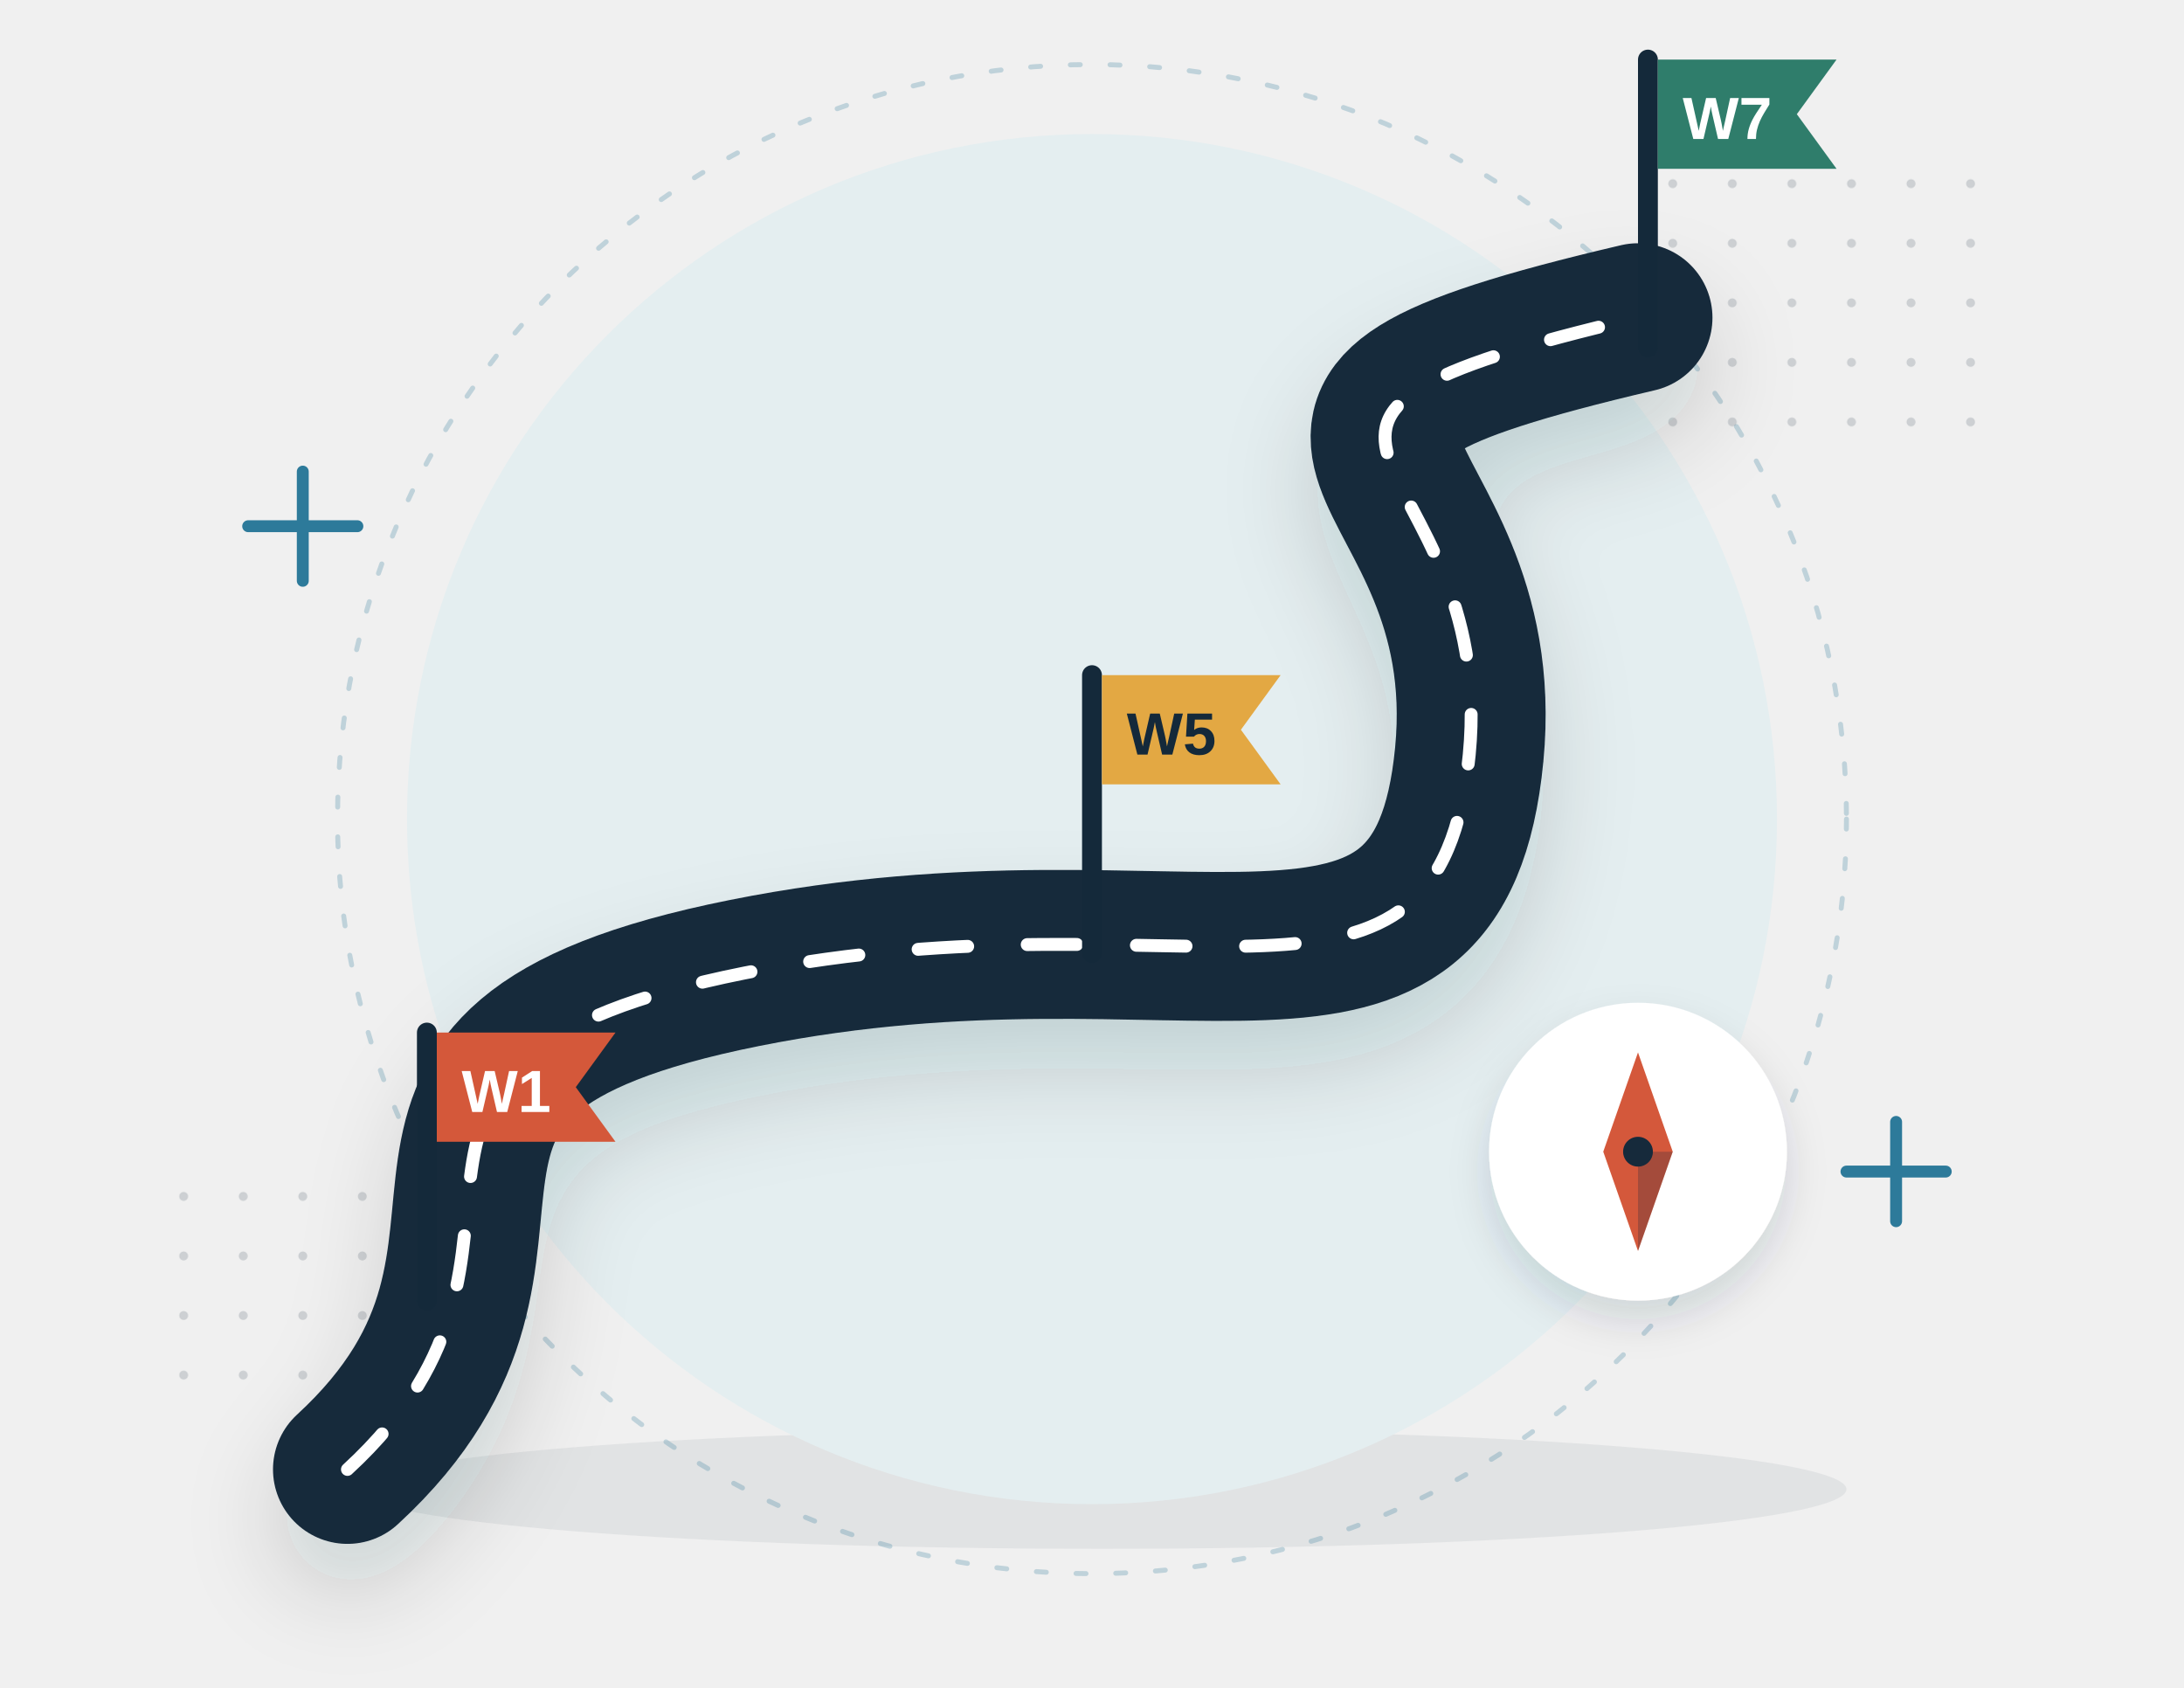
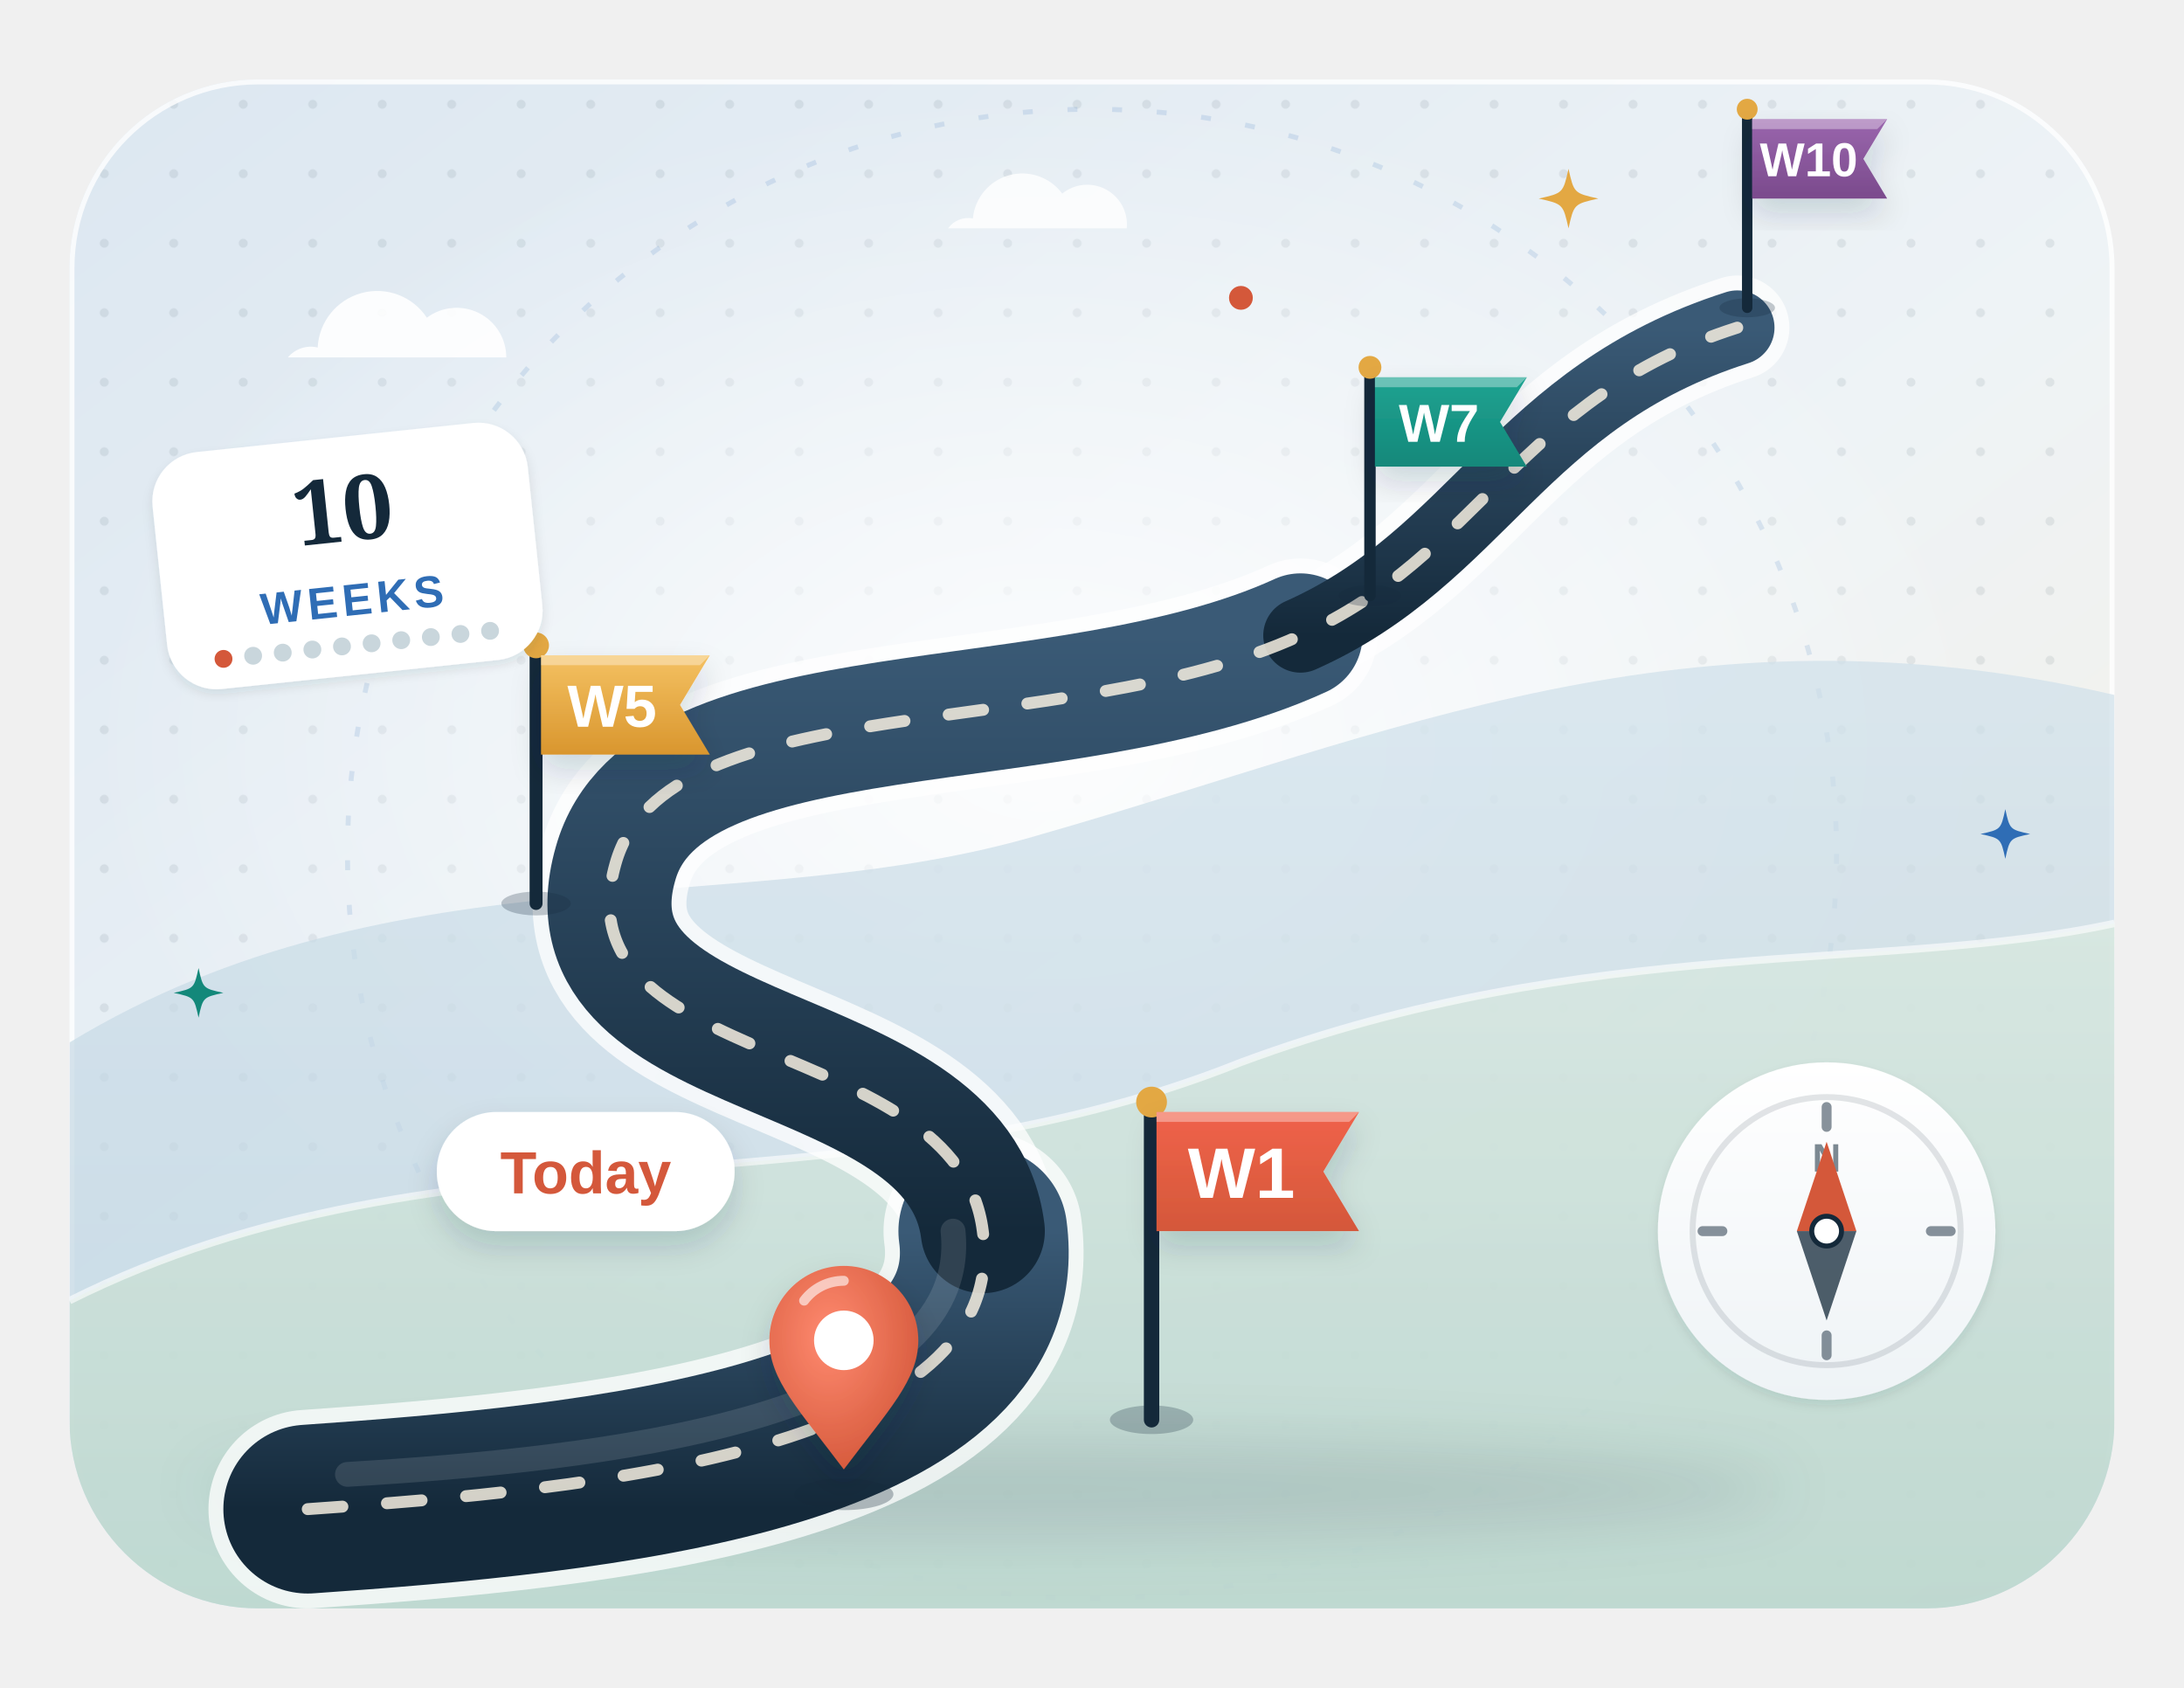
- <svg xmlns="http://www.w3.org/2000/svg" viewBox="0 0 440 340" fill="none" role="img" aria-label="A winding road through ten weeks with flags at Week 1, Week 5 and Week 7">
+ <svg xmlns="http://www.w3.org/2000/svg" viewBox="0 0 440 340" fill="none" role="img" aria-labelledby="so-t">
  <style>
-   .fl { animation: fl 5s ease-in-out infinite; transform-box: fill-box; transform-origin: center; }
-   .fl2 { animation-delay: -1.7s; } .fl3 { animation-delay: -3.3s; }
-   .tw { animation: tw 2.8s ease-in-out infinite; transform-box: fill-box; transform-origin: center; } .tw2 { animation-delay: -1.4s; }
-   @keyframes fl { 0%, 100% { transform: translateY(0); } 50% { transform: translateY(-7px); } }
-   @keyframes tw { 0%, 100% { opacity: .3; transform: scale(.7); } 50% { opacity: 1; transform: scale(1.05); } }
-   .dash { animation: dash 2.4s linear infinite; } @keyframes dash { to { stroke-dashoffset: -44; } } .flag { animation: wave 3s ease-in-out infinite; transform-box: fill-box; transform-origin: left bottom; } .f2 { animation-delay: -1s; } .f3 { animation-delay: -2s; } @keyframes wave { 0%,100% { transform: rotate(-2deg); } 50% { transform: rotate(2deg); } }
-   @media (prefers-reduced-motion: reduce) { * { animation: none !important; } }
+ .so-tw { animation: so-tw 3.2s ease-in-out infinite; transform-box: fill-box; transform-origin: center; }
+ @keyframes so-tw { 0%, 100% { opacity: .35; transform: scale(.6); } 50% { opacity: 1; transform: scale(1); } }
+ .so-fa { animation: so-fl 7s ease-in-out infinite; } .so-fb { animation: so-fl 7s ease-in-out -3.5s infinite; } .so-fc { animation: so-fl 6s ease-in-out -1.8s infinite; }
+ @keyframes so-fl { 50% { transform: translateY(-4px); } }
+ .so-bl { animation: so-bl 5s infinite; transform-box: fill-box; transform-origin: center; }
+ @keyframes so-bl { 0%, 93%, 100% { transform: scaleY(1); } 96% { transform: scaleY(.1); } }
+ .so-tk { animation: so-tk 1s ease-in-out infinite; transform-box: fill-box; transform-origin: center top; }
+ @keyframes so-tk { 50% { transform: scaleY(.45); } }
+ .so-wv { animation: so-wv 3s ease-in-out infinite; transform-box: fill-box; transform-origin: left center; }
+ @keyframes so-wv { 50% { transform: scaleX(.86) skewY(3deg); } }
+ .so-dash { stroke-dasharray: 7 9; animation: so-dash 2.4s linear infinite; }
+ @keyframes so-dash { to { stroke-dashoffset: -32; } }
+ .so-bob { animation: so-bob 2.6s ease-in-out infinite; }
+ @keyframes so-bob { 50% { transform: translateY(-6px); } }
+ .so-ndl { animation: so-ndl 6s ease-in-out infinite; transform-origin: 368px 248px; }
+ @keyframes so-ndl { 0%, 100% { transform: rotate(-12deg); } 50% { transform: rotate(14deg); } }
+ .so-cl { animation: so-cl 12s ease-in-out infinite; }
+ @keyframes so-cl { 50% { transform: translateX(14px); } }
+ @media (prefers-reduced-motion: reduce) { * { animation: none !important; } }
</style>
  <defs>
-     <filter id="s" x="-40%" y="-40%" width="180%" height="180%">
-       <feDropShadow dx="0" dy="10" stdDeviation="9" flood-color="#14293a" flood-opacity=".15" />
+     <linearGradient id="so-bg" x1="0" y1="0" x2="1" y2="1">
+       <stop offset="0" stop-color="#dce7f1" />
+       <stop offset=".55" stop-color="#eef3f6" />
+       <stop offset="1" stop-color="#f6efe1" />
+     </linearGradient>
+     <pattern id="so-dots" width="14" height="14" patternUnits="userSpaceOnUse">
+       <circle cx="7" cy="7" r=".9" fill="#14293a" fill-opacity=".08" />
+     </pattern>
+     <clipPath id="so-clip">
+       <rect x="14" y="16" width="412" height="308" rx="38" />
+     </clipPath>
+     <radialGradient id="so-glow" cx=".5" cy=".5" r=".5">
+       <stop offset="0" stop-color="#fff" stop-opacity=".85" />
+       <stop offset="1" stop-color="#fff" stop-opacity="0" />
+     </radialGradient>
+     <filter id="so-sh" x="-25%" y="-25%" width="150%" height="160%">
+       <feDropShadow dx="0" dy="7" stdDeviation="7" flood-color="#14293a" flood-opacity=".16" />
+       <feDropShadow dx="0" dy="1" stdDeviation="1" flood-color="#14293a" flood-opacity=".1" />
    </filter>
-     <filter id="s2" x="-40%" y="-40%" width="180%" height="180%">
-       <feDropShadow dx="0" dy="4" stdDeviation="4" flood-color="#14293a" flood-opacity=".14" />
+     <filter id="so-sh2" x="-30%" y="-30%" width="160%" height="170%">
+       <feDropShadow dx="0" dy="3" stdDeviation="3" flood-color="#14293a" flood-opacity=".16" />
    </filter>
-     <pattern id="d" width="12" height="12" patternUnits="userSpaceOnUse">
-       <circle cx="1" cy="1" r=".9" fill="#14293a" opacity=".16" />
-     </pattern>
+     <filter id="so-blur" x="-30%" y="-80%" width="160%" height="260%">
+       <feGaussianBlur stdDeviation="6" />
+     </filter>
+     <linearGradient id="so-paper" x1="0" y1="0" x2="0" y2="1">
+       <stop offset="0" stop-color="#fff" />
+       <stop offset="1" stop-color="#fbf7ef" />
+     </linearGradient>
+     <linearGradient id="so-shine" x1="0" y1="0" x2="0" y2="1">
+       <stop offset="0" stop-color="#fff" stop-opacity=".55" />
+       <stop offset="1" stop-color="#fff" stop-opacity="0" />
+     </linearGradient>
+     <linearGradient id="so-road" x1="0" y1="0" x2="0" y2="1">
+       <stop offset="0" stop-color="#3a5a76" />
+       <stop offset="1" stop-color="#14293a" />
+     </linearGradient>
+     <linearGradient id="so-h1" x1="0" y1="0" x2="0" y2="1">
+       <stop offset="0" stop-color="#cfe0ea" />
+       <stop offset="1" stop-color="#b9d0de" />
+     </linearGradient>
+     <linearGradient id="so-h2" x1="0" y1="0" x2="0" y2="1">
+       <stop offset="0" stop-color="#d8e8e0" />
+       <stop offset="1" stop-color="#bcd8cc" />
+     </linearGradient>
+     <linearGradient id="so-fc" x1="0" y1="0" x2="0" y2="1">
+       <stop offset="0" stop-color="#f0624a" />
+       <stop offset="1" stop-color="#d4583a" />
+     </linearGradient>
+     <linearGradient id="so-fg" x1="0" y1="0" x2="0" y2="1">
+       <stop offset="0" stop-color="#f4c162" />
+       <stop offset="1" stop-color="#d9962e" />
+     </linearGradient>
+     <linearGradient id="so-ft" x1="0" y1="0" x2="0" y2="1">
+       <stop offset="0" stop-color="#1fa391" />
+       <stop offset="1" stop-color="#13887a" />
+     </linearGradient>
+     <linearGradient id="so-fp" x1="0" y1="0" x2="0" y2="1">
+       <stop offset="0" stop-color="#9a66ad" />
+       <stop offset="1" stop-color="#7a4a8c" />
+     </linearGradient>
+     <radialGradient id="so-pin" cx="0.4" cy="0.35" r="0.7">
+       <stop offset="0" stop-color="#ff8a70" />
+       <stop offset="1" stop-color="#d4583a" />
+     </radialGradient>
+     <linearGradient id="so-card" x1="0" y1="0" x2="0" y2="1">
+       <stop offset="0" stop-color="#fff" />
+       <stop offset="1" stop-color="#eef3f6" />
+     </linearGradient>
  </defs>
-   <ellipse cx="222" cy="300" rx="150" ry="12" fill="#14293a" opacity=".07" />
-   <circle cx="220" cy="165" r="138" fill="#e4eef0" />
-   <circle cx="220" cy="165" r="152" stroke="#2d7a9a" stroke-opacity=".25" stroke-dasharray="2 6" stroke-linecap="round" />
-   <rect x="326" y="30" width="72" height="60" fill="url(#d)" />
-   <rect x="36" y="238" width="60" height="48" fill="url(#d)" />
-   <path class="tw" d="M50 106h22m-11-11v22" stroke="#2d7a9a" stroke-width="2.4" stroke-linecap="round" />
-   <path class="tw tw2" d="M372 236h20m-10-10v20" stroke="#2d7a9a" stroke-width="2.4" stroke-linecap="round" />
-   <path d="M70 296C120 250 60 214 150 196S290 214 296 152 236 86 330 64" stroke="#14293a" stroke-width="30" stroke-linecap="round" filter="url(#s)" />
-   <path d="M70 296C120 250 60 214 150 196S290 214 296 152 236 86 330 64" stroke="#fff" stroke-width="2.6" stroke-linecap="round" stroke-dasharray="10 12" class="dash" />
-   <g class="flag">
-     <path d="M86 262v-54" stroke="#14293a" stroke-width="4" stroke-linecap="round" />
-     <path d="M88 208h36l-8 11 8 11H88z" fill="#d4583a" />
-     <text x="102" y="224" font-family="'Helvetica Neue', Arial, sans-serif" font-weight="800" font-size="12" fill="#fff" text-anchor="middle">W1</text>
+   <rect x="14" y="16" width="412" height="308" rx="38" fill="url(#so-bg)" />
+   <g clip-path="url(#so-clip)">
+     <rect x="14" y="16" width="412" height="308" fill="url(#so-dots)" />
+     <ellipse cx="210" cy="150" rx="190" ry="130" fill="url(#so-glow)" />
+     <circle cx="220" cy="172" r="150" stroke="#2f6db5" stroke-opacity=".14" stroke-dasharray="2 7" />
  </g>
-   <g class="flag f2">
-     <path d="M220 192v-56" stroke="#14293a" stroke-width="4" stroke-linecap="round" />
-     <path d="M222 136h36l-8 11 8 11h-36z" fill="#e3a843" />
-     <text x="236" y="152" font-family="'Helvetica Neue', Arial, sans-serif" font-weight="800" font-size="12" fill="#14293a" text-anchor="middle">W5</text>
+   <rect x="14.5" y="16.5" width="411" height="307" rx="37.5" stroke="#fff" stroke-opacity=".8" />
+   <g clip-path="url(#so-clip)">
+     <path d="M14 210C80 170 150 186 210 168C280 148 340 120 426 140V324H14z" fill="url(#so-h1)" opacity=".7" />
+     <path d="M14 262C90 224 170 246 250 214C320 188 380 196 426 186V324H14z" fill="url(#so-h2)" opacity=".8" />
+     <path d="M14 262C90 224 170 246 250 214C320 188 380 196 426 186" stroke="#fff" stroke-opacity=".6" stroke-width="1.5" />
  </g>
-   <g class="flag f3">
-     <path d="M332 70V12" stroke="#14293a" stroke-width="4" stroke-linecap="round" />
-     <path d="M334 12h36l-8 11 8 11h-36z" fill="#2f7d6b" />
-     <text x="348" y="28" font-family="'Helvetica Neue', Arial, sans-serif" font-weight="800" font-size="12" fill="#fff" text-anchor="middle">W7</text>
+   <g class="so-cl" opacity=".9">
+     <path d="M64 70a12 12 0 0 1 22-6 10 10 0 0 1 16 8H58a6 6 0 0 1 6-2z" fill="#fff" />
  </g>
-   <g class="fl" filter="url(#s2)">
-     <circle cx="330" cy="232" r="30" fill="#fff" />
-     <path d="M330 212l7 20-7 20-7-20z" fill="#d4583a" />
-     <path d="M330 232l7 0-7 20z" fill="#14293a" opacity=".25" />
-     <circle cx="330" cy="232" r="3" fill="#14293a" />
+   <g class="so-cl" style="animation-delay:-6s" opacity=".8">
+     <path d="M196 44a10 10 0 0 1 18-5 8 8 0 0 1 13 7h-36a5 5 0 0 1 5-2z" fill="#fff" />
  </g>
+   <ellipse cx="200" cy="300" rx="160" ry="10" fill="#14293a" opacity="0.12" filter="url(#so-blur)" />
+   <path d="M62 304C120 300 204 292 198 248" stroke="#fff" stroke-opacity=".75" stroke-width="40" stroke-linecap="round" />
+   <path d="M198 248C193 208 112 216 124 174C134 138 214 150 262 128" stroke="#fff" stroke-opacity=".75" stroke-width="31" stroke-linecap="round" />
+   <path d="M262 128C298 112 306 80 350 66" stroke="#fff" stroke-opacity=".75" stroke-width="21" stroke-linecap="round" />
+   <path d="M62 304C120 300 204 292 198 248" stroke="url(#so-road)" stroke-width="34" stroke-linecap="round" />
+   <path d="M198 248C193 208 112 216 124 174C134 138 214 150 262 128" stroke="url(#so-road)" stroke-width="25" stroke-linecap="round" />
+   <path d="M262 128C298 112 306 80 350 66" stroke="url(#so-road)" stroke-width="15" stroke-linecap="round" />
+   <path d="M70 297C120 294 196 286 192 248" stroke="#fff" stroke-opacity=".12" stroke-width="5" stroke-linecap="round" />
+   <path class="so-dash" d="M62 304C120 300 204 292 198 248C193 208 112 216 124 174C134 138 214 150 262 128C298 112 306 80 350 66" stroke="#f6efe1" stroke-width="2.4" stroke-linecap="round" opacity=".85" />
+   <ellipse cx="352" cy="62" rx="5.6" ry="1.92" fill="#14293a" opacity=".25" />
+   <path d="M352 62V22" stroke="#14293a" stroke-width="2.1" stroke-linecap="round" />
+   <circle cx="352" cy="22" r="2.1" fill="#e3a843" />
+   <g class="so-wv" style="animation-delay:-2.2s">
+     <path d="M353 24h27.2l-4.8 8.0 4.8 8.0h-27.2z" fill="url(#so-fp)" filter="url(#so-sh2)" />
+     <path d="M353 24h27.2l-2 2H353z" fill="#fff" opacity=".35" />
+     <text x="364.4" y="35.5" text-anchor="middle" font-family="'Helvetica Neue', Arial, sans-serif" font-size="9.6" font-weight="800" fill="#fff">W10</text>
+   </g>
+   <ellipse cx="276" cy="120" rx="6.3" ry="2.16" fill="#14293a" opacity=".25" />
+   <path d="M276 120V74" stroke="#14293a" stroke-width="2.3" stroke-linecap="round" />
+   <circle cx="276" cy="74" r="2.3" fill="#e3a843" />
+   <g class="so-wv" style="animation-delay:-1.1s">
+     <path d="M277 76h30.6l-5.4 9.0 5.4 9.0h-30.6z" fill="url(#so-ft)" filter="url(#so-sh2)" />
+     <path d="M277 76h30.6l-2 2H277z" fill="#fff" opacity=".35" />
+     <text x="289.9" y="89.0" text-anchor="middle" font-family="'Helvetica Neue', Arial, sans-serif" font-size="10.8" font-weight="800" fill="#fff">W7</text>
+   </g>
+   <ellipse cx="108" cy="182" rx="7.0" ry="2.4" fill="#14293a" opacity=".25" />
+   <path d="M108 182V130" stroke="#14293a" stroke-width="2.6" stroke-linecap="round" />
+   <circle cx="108" cy="130" r="2.6" fill="#e3a843" />
+   <g class="so-wv" style="animation-delay:-0.5s">
+     <path d="M109 132h34.0l-6.0 10.0 6.0 10.0h-34.0z" fill="url(#so-fg)" filter="url(#so-sh2)" />
+     <path d="M109 132h34.0l-2 2H109z" fill="#fff" opacity=".35" />
+     <text x="123.3" y="146.4" text-anchor="middle" font-family="'Helvetica Neue', Arial, sans-serif" font-size="12.0" font-weight="800" fill="#fff">W5</text>
+   </g>
+   <ellipse cx="232" cy="286" rx="8.4" ry="2.88" fill="#14293a" opacity=".25" />
+   <path d="M232 286V222" stroke="#14293a" stroke-width="3.1" stroke-linecap="round" />
+   <circle cx="232" cy="222" r="3.1" fill="#e3a843" />
+   <g class="so-wv" style="animation-delay:0s">
+     <path d="M233 224h40.8l-7.2 12.0 7.2 12.0h-40.8z" fill="url(#so-fc)" filter="url(#so-sh2)" />
+     <path d="M233 224h40.8l-2 2H233z" fill="#fff" opacity=".35" />
+     <text x="250.1" y="241.3" text-anchor="middle" font-family="'Helvetica Neue', Arial, sans-serif" font-size="14.4" font-weight="800" fill="#fff">W1</text>
+   </g>
+   <ellipse cx="170" cy="301" rx="10" ry="3.2" fill="#14293a" opacity=".3" />
+   <g class="so-bob">
+     <path d="M170 296c-9-12-15-18-15-26a15 15 0 0 1 30 0c0 8-6 14-15 26z" fill="url(#so-pin)" filter="url(#so-sh2)" />
+     <circle cx="170" cy="270" r="6" fill="#fff" />
+     <path d="M162 262a10 10 0 0 1 8-4" stroke="#fff" stroke-opacity=".6" stroke-width="2" stroke-linecap="round" />
+   </g>
+   <g transform="translate(118 236)" filter="url(#so-sh2)">
+     <rect x="-30" y="-12" width="60" height="24" rx="12" fill="#fff" />
+     <text x="0" y="4.4" text-anchor="middle" font-family="'Helvetica Neue', Arial, sans-serif" font-size="12" font-weight="800" fill="#d4583a">Today</text>
+   </g>
+   <g class="so-fb">
+     <g filter="url(#so-sh)">
+       <circle cx="368" cy="248" r="34" fill="url(#so-card)" />
+     </g>
+     <circle cx="368" cy="248" r="27" stroke="#14293a" stroke-opacity=".12" stroke-width="1.2" />
+     <path d="M368 223v4M368 269v4M343 248h4M389 248h4" stroke="#14293a" stroke-opacity=".5" stroke-width="2" stroke-linecap="round" />
+     <text x="368" y="236" text-anchor="middle" font-family="'Helvetica Neue', Arial, sans-serif" font-size="8" font-weight="800" fill="#14293a" opacity=".55">N</text>
+     <g class="so-ndl">
+       <path d="M368 230l6 18h-12z" fill="#d4583a" />
+       <path d="M368 266l6-18h-12z" fill="#14293a" opacity=".75" />
+     </g>
+     <circle cx="368" cy="248" r="3" fill="#fff" stroke="#14293a" stroke-width="1" />
+   </g>
+   <g class="so-fa">
+     <g transform="translate(70 112) rotate(-6)">
+       <rect x="-38" y="-24" width="76" height="48" rx="10" fill="#fff" filter="url(#so-sh)" />
+       <text x="0" y="-3" text-anchor="middle" font-family="Georgia, serif" font-size="18" font-weight="700" fill="#14293a">10</text>
+       <text x="0" y="12" text-anchor="middle" font-family="'Helvetica Neue', Arial, sans-serif" font-size="9" font-weight="800" fill="#2f6db5" letter-spacing="1">WEEKS</text>
+       <circle cx="-27" cy="18" r="1.8" fill="#d4583a" />
+       <circle cx="-21" cy="18" r="1.8" fill="#c9d6dc" />
+       <circle cx="-15" cy="18" r="1.8" fill="#c9d6dc" />
+       <circle cx="-9" cy="18" r="1.8" fill="#c9d6dc" />
+       <circle cx="-3" cy="18" r="1.8" fill="#c9d6dc" />
+       <circle cx="3" cy="18" r="1.8" fill="#c9d6dc" />
+       <circle cx="9" cy="18" r="1.8" fill="#c9d6dc" />
+       <circle cx="15" cy="18" r="1.8" fill="#c9d6dc" />
+       <circle cx="21" cy="18" r="1.8" fill="#c9d6dc" />
+       <circle cx="27" cy="18" r="1.8" fill="#c9d6dc" />
+     </g>
+   </g>
+   <path class="so-tw" d="M316 34C317.1 38.9 317.1 38.9 322 40C317.1 41.1 317.1 41.1 316 46C314.9 41.1 314.9 41.1 310 40C314.9 38.9 314.9 38.9 316 34z" fill="#e3a843" />
+   <path class="so-tw" style="animation-delay:-1.3s" d="M404 163C404.9 167.1 404.9 167.1 409 168C404.9 168.9 404.9 168.9 404 173C403.1 168.9 403.1 168.9 399 168C403.1 167.1 403.1 167.1 404 163z" fill="#2f6db5" />
+   <path class="so-tw" style="animation-delay:-2.1s" d="M40 195C40.9 199.1 40.9 199.1 45 200C40.9 200.9 40.9 200.9 40 205C39.1 200.9 39.1 200.9 35 200C39.1 199.1 39.1 199.1 40 195z" fill="#13887a" />
+   <circle class="so-tw" style="animation-delay:-0.7s" cx="250" cy="60" r="2.4" fill="#d4583a" />
</svg>
